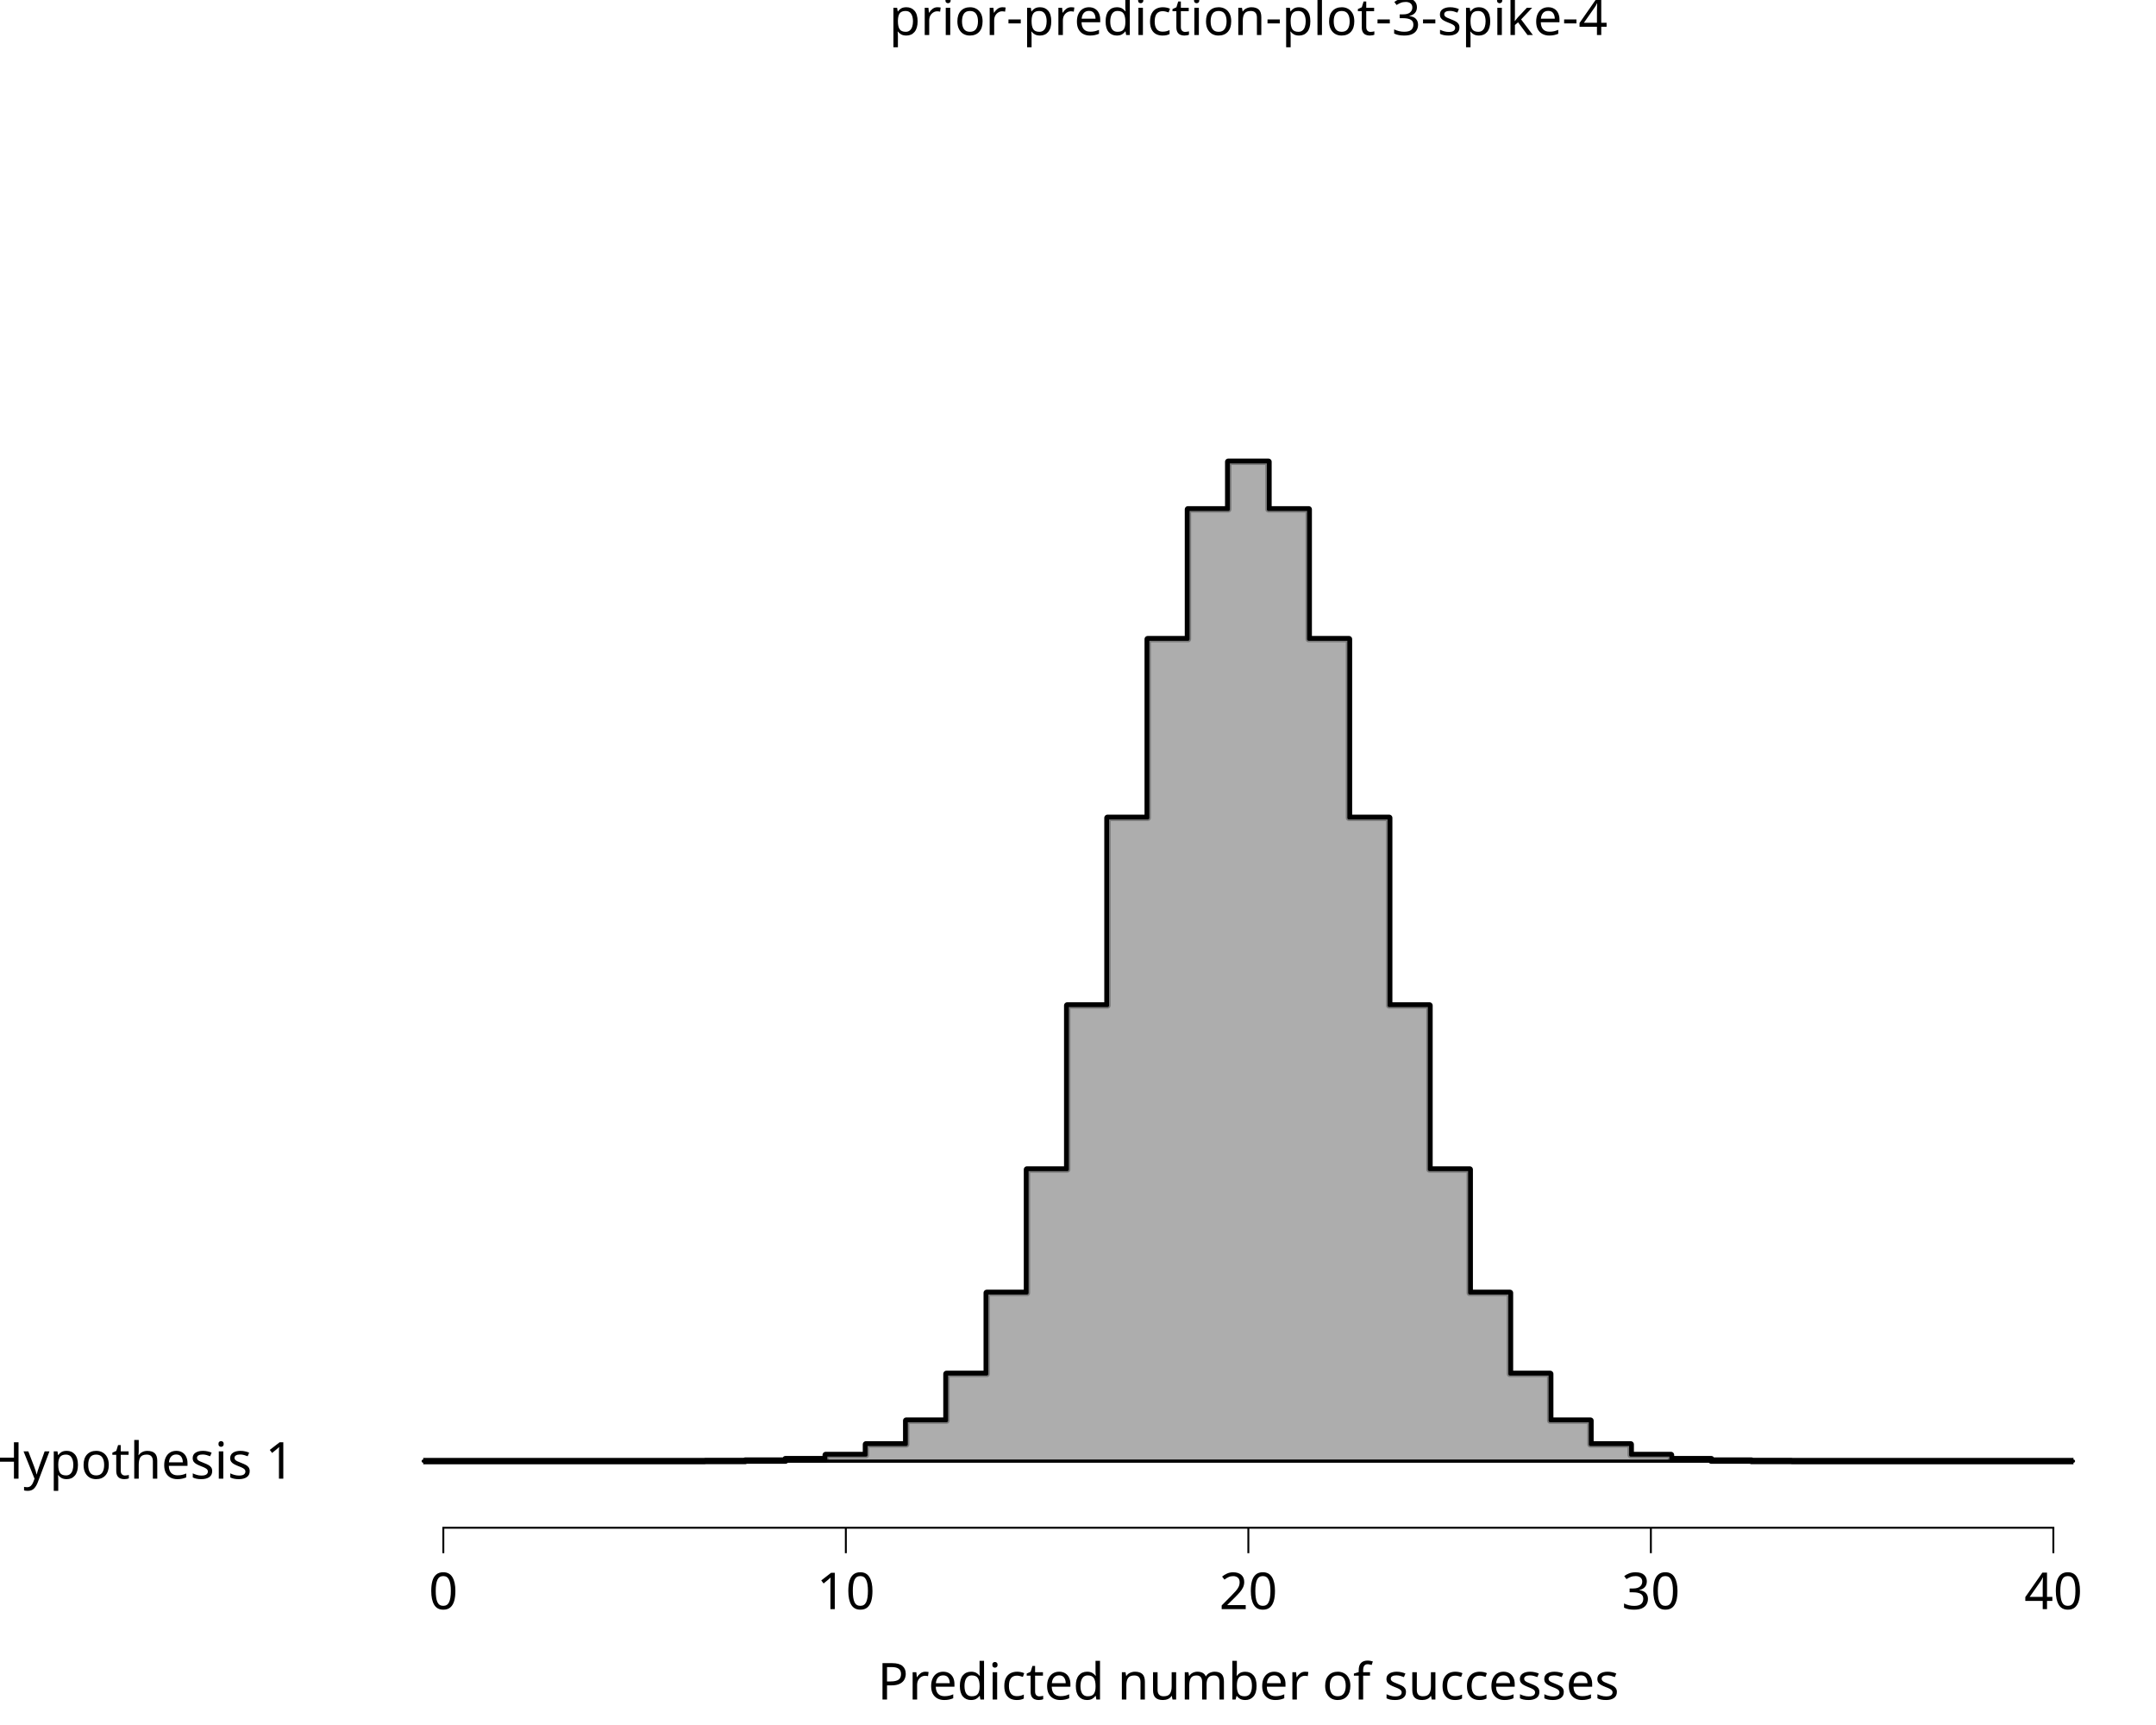
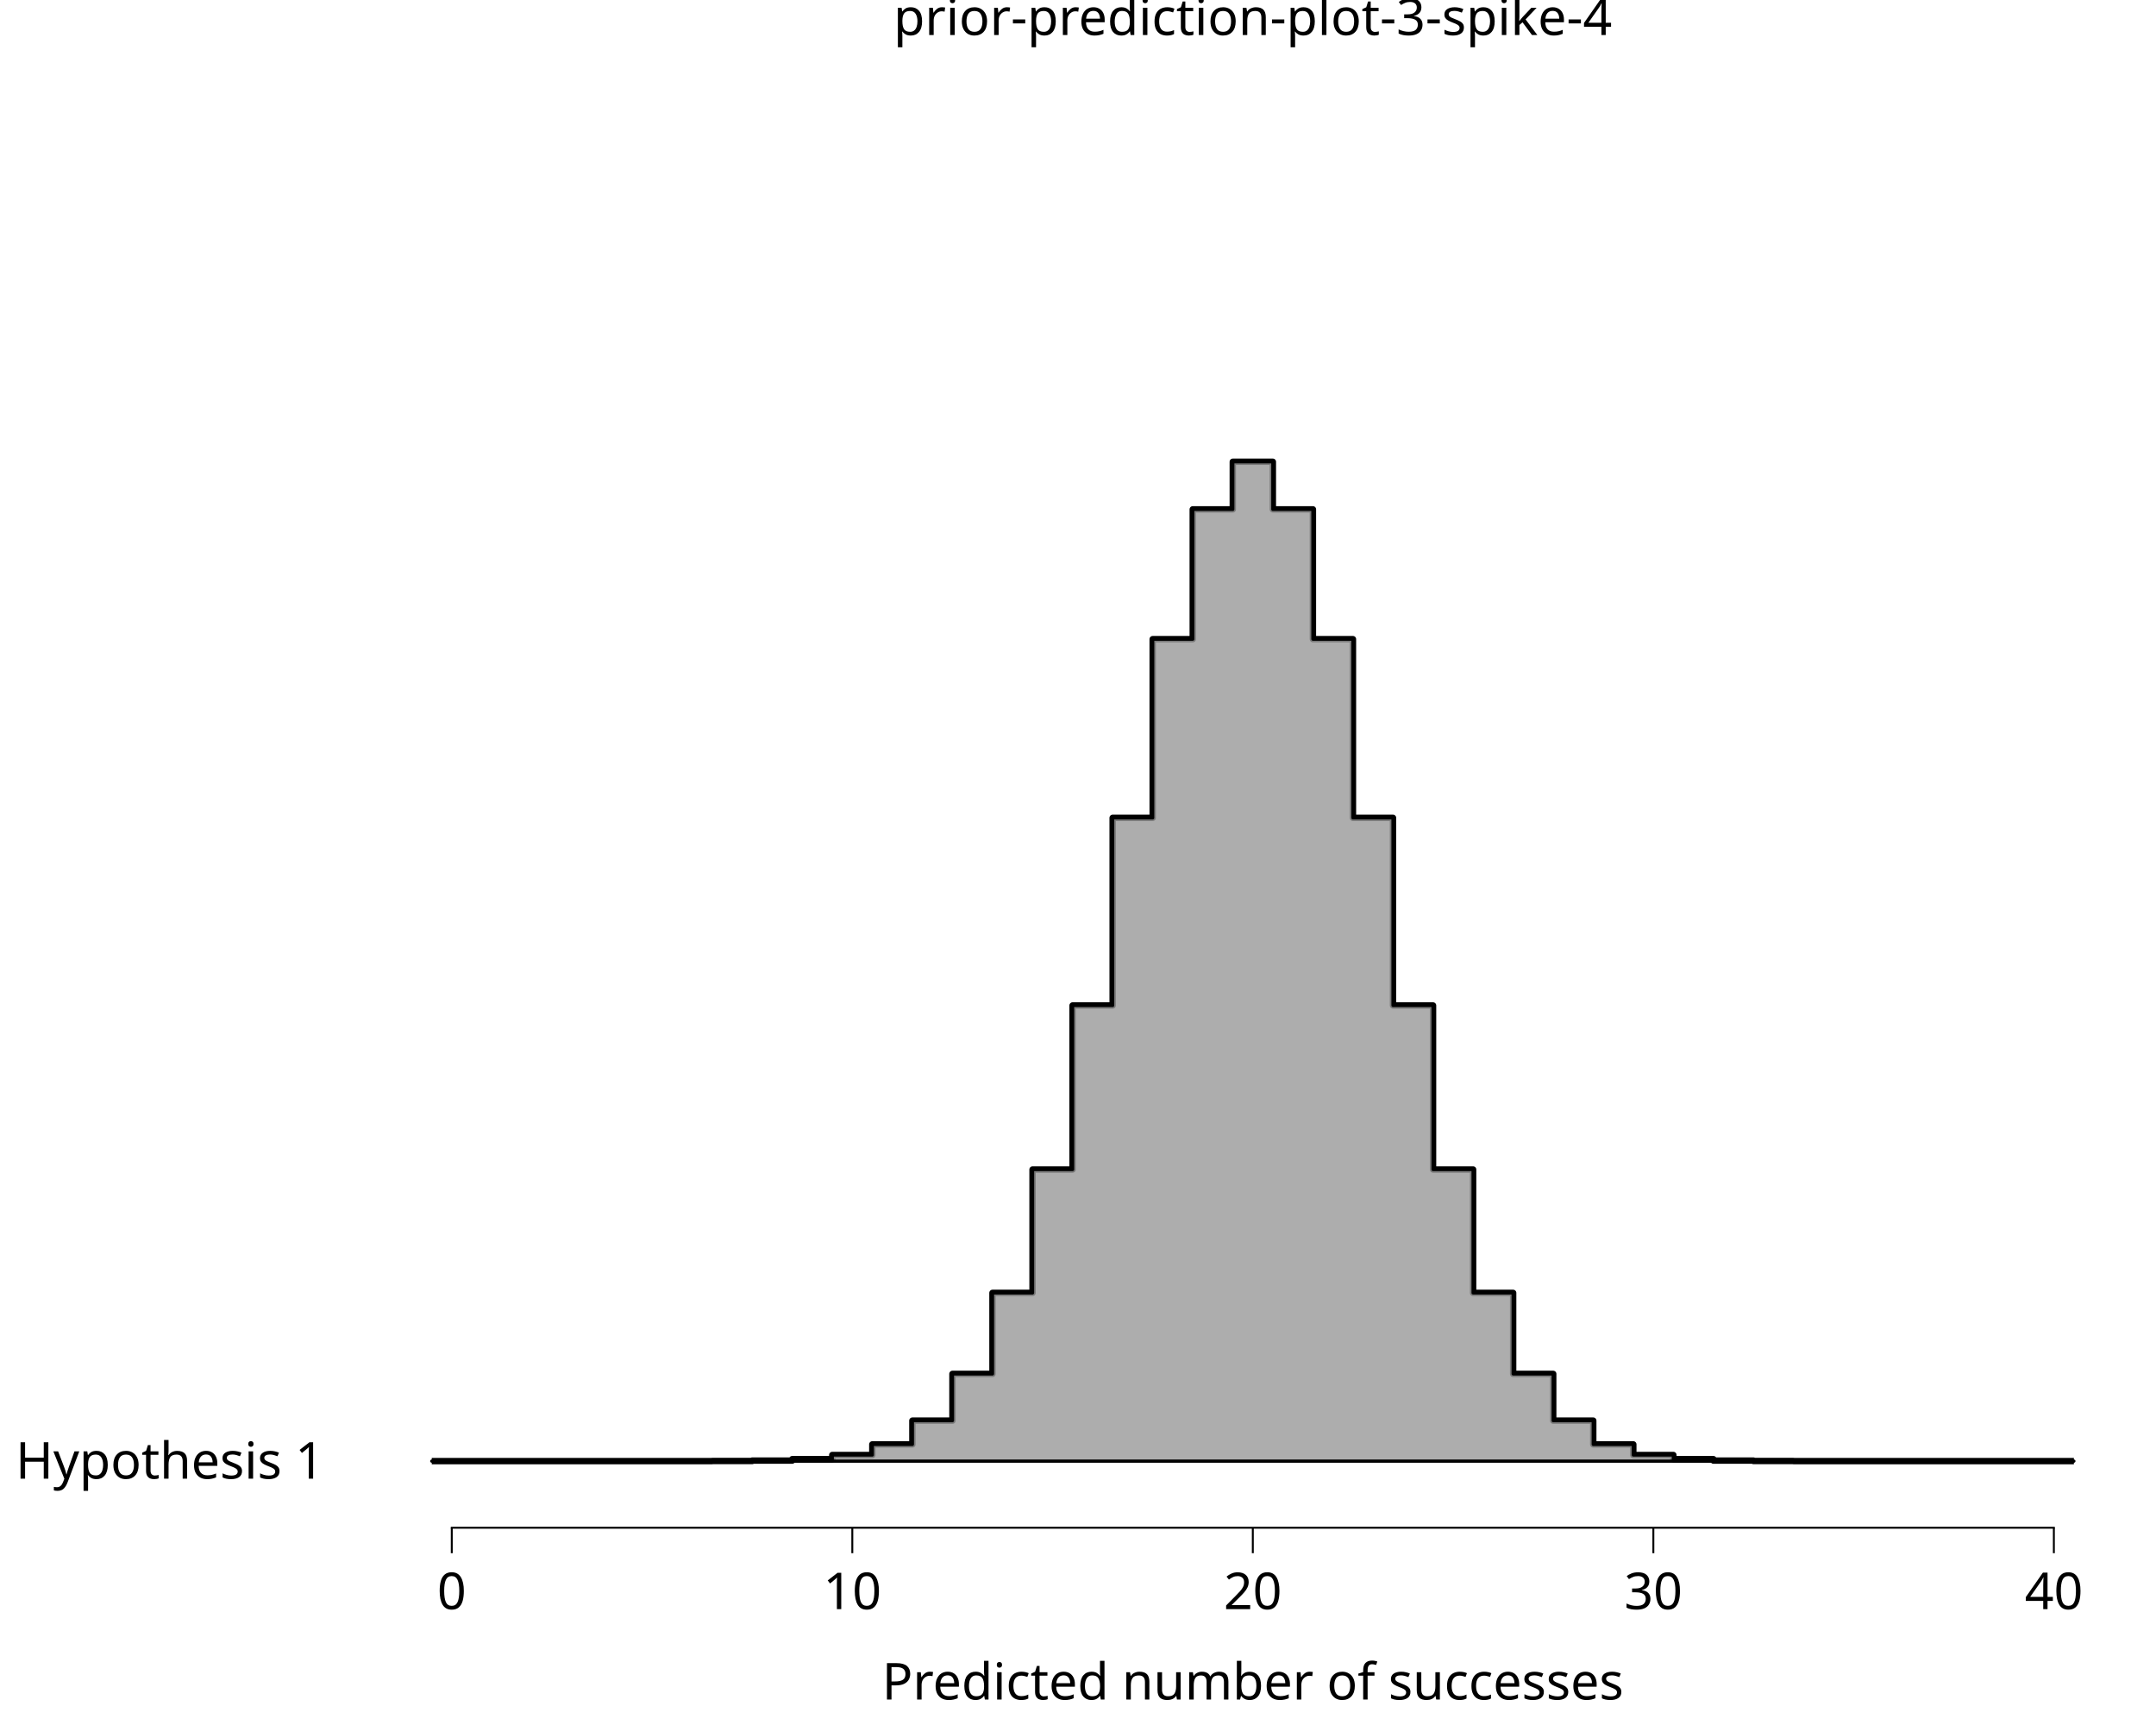
<svg xmlns="http://www.w3.org/2000/svg" class="svglite" data-engine-version="2.0" width="720.00pt" height="576.00pt" viewBox="0 0 720.00 576.00">
  <defs>
    <style type="text/css">
    .svglite line, .svglite polyline, .svglite polygon, .svglite path, .svglite rect, .svglite circle {
      fill: none;
      stroke: #000000;
      stroke-linecap: round;
      stroke-linejoin: round;
      stroke-miterlimit: 10.00;
    }
  </style>
  </defs>
  <rect width="100%" height="100%" style="stroke: none; fill: #FFFFFF;" />
  <defs>
    <clipPath id="cpMC4wMHw3MjAuMDB8MC4wMHw1NzYuMDA=">
      <rect x="0.00" y="0.00" width="720.00" height="576.00" />
    </clipPath>
  </defs>
  <g clip-path="url(#cpMC4wMHw3MjAuMDB8MC4wMHw1NzYuMDA=)">
    <rect x="0.00" y="0.00" width="720.00" height="576.00" style="stroke-width: 10.67; stroke: none;" />
-     <rect x="113.78" y="20.71" width="606.22" height="489.43" style="stroke-width: 10.67; stroke: none;" />
-     <polyline points="141.33,487.89 154.77,487.89 154.77,487.89 168.21,487.89 168.21,487.89 181.66,487.89 181.66,487.89 195.10,487.89 195.10,487.89 208.54,487.89 208.54,487.89 221.98,487.89 221.98,487.88 235.42,487.88 235.42,487.85 248.87,487.85 248.87,487.71 262.31,487.71 262.31,487.23 275.75,487.23 275.75,485.84 289.19,485.84 289.19,482.30 302.63,482.30 302.63,474.37 316.07,474.37 316.07,458.76 329.52,458.76 329.52,431.71 342.96,431.71 342.96,390.51 356.40,390.51 356.40,335.74 369.84,335.74 369.84,273.09 383.28,273.09 383.28,213.42 396.72,213.42 396.72,170.08 410.17,170.08 410.17,154.19 423.61,154.19 423.61,170.08 437.05,170.08 437.05,213.42 450.49,213.42 450.49,273.09 463.93,273.09 463.93,335.74 477.38,335.74 477.38,390.51 490.82,390.51 490.82,431.71 504.26,431.71 504.26,458.76 517.70,458.76 517.70,474.37 531.14,474.37 531.14,482.30 544.58,482.30 544.58,485.84 558.03,485.84 558.03,487.23 571.47,487.23 571.47,487.71 584.91,487.71 584.91,487.85 598.35,487.85 598.35,487.88 611.79,487.88 611.79,487.89 625.24,487.89 625.24,487.89 638.68,487.89 638.68,487.89 652.12,487.89 652.12,487.89 665.56,487.89 665.56,487.89 679.00,487.89 679.00,487.89 692.44,487.89 " style="stroke-width: 2.13; stroke-linecap: butt;" />
-     <polygon points="141.33,487.89 141.33,487.89 154.77,487.89 154.77,487.89 168.21,487.89 168.21,487.89 181.66,487.89 181.66,487.89 195.10,487.89 195.10,487.89 208.54,487.89 208.54,487.89 221.98,487.89 221.98,487.88 235.42,487.88 235.42,487.85 248.87,487.85 248.87,487.71 262.31,487.71 262.31,487.23 275.75,487.23 275.75,485.84 289.19,485.84 289.19,482.30 302.63,482.30 302.63,474.37 316.07,474.37 316.07,458.76 329.52,458.76 329.52,431.71 342.96,431.71 342.96,390.51 356.40,390.51 356.40,335.74 369.84,335.74 369.84,273.09 383.28,273.09 383.28,213.42 396.72,213.42 396.72,170.08 410.17,170.08 410.17,154.19 423.61,154.19 423.61,170.08 437.05,170.08 437.05,213.42 450.49,213.42 450.49,273.09 463.93,273.09 463.93,335.74 477.38,335.74 477.38,390.51 490.82,390.51 490.82,431.71 504.26,431.71 504.26,458.76 517.70,458.76 517.70,474.37 531.14,474.37 531.14,482.30 544.58,482.30 544.58,485.84 558.03,485.84 558.03,487.23 571.47,487.23 571.47,487.71 584.91,487.71 584.91,487.85 598.35,487.85 598.35,487.88 611.79,487.88 611.79,487.89 625.24,487.89 625.24,487.89 638.68,487.89 638.68,487.89 652.12,487.89 652.12,487.89 665.56,487.89 665.56,487.89 679.00,487.89 679.00,487.89 692.44,487.89 692.44,487.89 " style="stroke-width: 1.07; stroke-linecap: butt; fill: #999999; fill-opacity: 0.80;" />
-     <line x1="147.73" y1="510.14" x2="686.04" y2="510.14" style="stroke-width: 0.64; stroke-linecap: butt;" />
-     <rect x="113.78" y="20.71" width="606.22" height="489.43" style="stroke-width: 0.00; stroke: none;" />
-     <text x="98.30" y="493.74" text-anchor="end" style="font-size: 17.00px; font-family: sans;" textLength="98.30px" lengthAdjust="spacingAndGlyphs">Hypothesis 1</text>
-     <polyline points="113.78,510.14 720.00,510.14 " style="stroke-width: 0.00; stroke: none; stroke-linecap: butt;" />
-     <polyline points="148.05,518.64 148.05,510.14 " style="stroke-width: 0.64; stroke-linecap: butt;" />
-     <polyline points="282.47,518.64 282.47,510.14 " style="stroke-width: 0.64; stroke-linecap: butt;" />
-     <polyline points="416.89,518.64 416.89,510.14 " style="stroke-width: 0.64; stroke-linecap: butt;" />
-     <polyline points="551.31,518.64 551.31,510.14 " style="stroke-width: 0.64; stroke-linecap: butt;" />
-     <polyline points="685.72,518.64 685.72,510.14 " style="stroke-width: 0.64; stroke-linecap: butt;" />
-     <text x="148.05" y="537.32" text-anchor="middle" style="font-size: 17.00px; font-family: sans;" textLength="9.46px" lengthAdjust="spacingAndGlyphs">0</text>
-     <text x="282.47" y="537.32" text-anchor="middle" style="font-size: 17.00px; font-family: sans;" textLength="18.91px" lengthAdjust="spacingAndGlyphs">10</text>
-     <text x="416.89" y="537.32" text-anchor="middle" style="font-size: 17.00px; font-family: sans;" textLength="18.91px" lengthAdjust="spacingAndGlyphs">20</text>
-     <text x="551.31" y="537.32" text-anchor="middle" style="font-size: 17.00px; font-family: sans;" textLength="18.91px" lengthAdjust="spacingAndGlyphs">30</text>
-     <text x="685.72" y="537.32" text-anchor="middle" style="font-size: 17.00px; font-family: sans;" textLength="18.91px" lengthAdjust="spacingAndGlyphs">40</text>
-     <text x="416.89" y="567.49" text-anchor="middle" style="font-size: 17.00px; font-family: sans;" textLength="237.23px" lengthAdjust="spacingAndGlyphs">Predicted number of successes</text>
-     <text x="416.89" y="11.70" text-anchor="middle" style="font-size: 17.00px; font-family: sans;" textLength="222.04px" lengthAdjust="spacingAndGlyphs">prior-prediction-plot-3-spike-4</text>
+     <rect x="116.76" y="20.71" width="603.24" height="489.43" style="stroke-width: 10.67; stroke: none;" />
+     <polyline points="144.18,487.89 157.56,487.89 157.56,487.89 170.93,487.89 170.93,487.89 184.31,487.89 184.31,487.89 197.69,487.89 197.69,487.89 211.06,487.89 211.06,487.89 224.44,487.89 224.44,487.88 237.81,487.88 237.81,487.85 251.19,487.85 251.19,487.71 264.56,487.71 264.56,487.23 277.94,487.23 277.94,485.84 291.31,485.84 291.31,482.30 304.69,482.30 304.69,474.37 318.07,474.37 318.07,458.76 331.44,458.76 331.44,431.71 344.82,431.71 344.82,390.51 358.19,390.51 358.19,335.74 371.57,335.74 371.57,273.09 384.94,273.09 384.94,213.42 398.32,213.42 398.32,170.08 411.69,170.08 411.69,154.19 425.07,154.19 425.07,170.08 438.45,170.08 438.45,213.42 451.82,213.42 451.82,273.09 465.20,273.09 465.20,335.74 478.57,335.74 478.57,390.51 491.95,390.51 491.95,431.71 505.32,431.71 505.32,458.76 518.70,458.76 518.70,474.37 532.07,474.37 532.07,482.30 545.45,482.30 545.45,485.84 558.82,485.84 558.82,487.23 572.20,487.23 572.20,487.71 585.58,487.71 585.58,487.85 598.95,487.85 598.95,487.88 612.33,487.88 612.33,487.89 625.70,487.89 625.70,487.89 639.08,487.89 639.08,487.89 652.45,487.89 652.45,487.89 665.83,487.89 665.83,487.89 679.20,487.89 679.20,487.89 692.58,487.89 " style="stroke-width: 2.13; stroke-linecap: butt;" />
+     <polygon points="144.18,487.89 144.18,487.89 157.56,487.89 157.56,487.89 170.93,487.89 170.93,487.89 184.31,487.89 184.31,487.89 197.69,487.89 197.69,487.89 211.06,487.89 211.06,487.89 224.44,487.89 224.44,487.88 237.81,487.88 237.81,487.85 251.19,487.85 251.19,487.71 264.56,487.71 264.56,487.23 277.94,487.23 277.94,485.84 291.31,485.84 291.31,482.30 304.69,482.30 304.69,474.37 318.07,474.37 318.07,458.76 331.44,458.76 331.44,431.71 344.82,431.71 344.82,390.51 358.19,390.51 358.19,335.74 371.57,335.74 371.57,273.09 384.94,273.09 384.94,213.42 398.32,213.42 398.32,170.08 411.69,170.08 411.69,154.19 425.07,154.19 425.07,170.08 438.45,170.08 438.45,213.42 451.82,213.42 451.82,273.09 465.20,273.09 465.20,335.74 478.57,335.74 478.57,390.51 491.95,390.51 491.95,431.71 505.32,431.71 505.32,458.76 518.70,458.76 518.70,474.37 532.07,474.37 532.07,482.30 545.45,482.30 545.45,485.84 558.82,485.84 558.82,487.23 572.20,487.23 572.20,487.71 585.58,487.71 585.58,487.85 598.95,487.85 598.95,487.88 612.33,487.88 612.33,487.89 625.70,487.89 625.70,487.89 639.08,487.89 639.08,487.89 652.45,487.89 652.45,487.89 665.83,487.89 665.83,487.89 679.20,487.89 679.20,487.89 692.58,487.89 692.58,487.89 " style="stroke-width: 1.07; stroke-linecap: butt; fill: #999999; fill-opacity: 0.80;" />
+     <line x1="150.55" y1="510.14" x2="686.21" y2="510.14" style="stroke-width: 0.64; stroke-linecap: butt;" />
+     <rect x="116.76" y="20.71" width="603.24" height="489.43" style="stroke-width: 0.00; stroke: none;" />
+     <text x="108.26" y="493.74" text-anchor="end" style="font-size: 17.00px; font-family: sans;" textLength="98.30px" lengthAdjust="spacingAndGlyphs">Hypothesis 1</text>
+     <polyline points="116.76,510.14 720.00,510.14 " style="stroke-width: 0.00; stroke: none; stroke-linecap: butt;" />
+     <polyline points="150.87,518.64 150.87,510.14 " style="stroke-width: 0.64; stroke-linecap: butt;" />
+     <polyline points="284.63,518.64 284.63,510.14 " style="stroke-width: 0.64; stroke-linecap: butt;" />
+     <polyline points="418.38,518.64 418.38,510.14 " style="stroke-width: 0.64; stroke-linecap: butt;" />
+     <polyline points="552.14,518.64 552.14,510.14 " style="stroke-width: 0.64; stroke-linecap: butt;" />
+     <polyline points="685.89,518.64 685.89,510.14 " style="stroke-width: 0.64; stroke-linecap: butt;" />
+     <text x="150.87" y="537.32" text-anchor="middle" style="font-size: 17.00px; font-family: sans;" textLength="9.46px" lengthAdjust="spacingAndGlyphs">0</text>
+     <text x="284.63" y="537.32" text-anchor="middle" style="font-size: 17.00px; font-family: sans;" textLength="18.91px" lengthAdjust="spacingAndGlyphs">10</text>
+     <text x="418.38" y="537.32" text-anchor="middle" style="font-size: 17.00px; font-family: sans;" textLength="18.91px" lengthAdjust="spacingAndGlyphs">20</text>
+     <text x="552.14" y="537.32" text-anchor="middle" style="font-size: 17.00px; font-family: sans;" textLength="18.91px" lengthAdjust="spacingAndGlyphs">30</text>
+     <text x="685.89" y="537.32" text-anchor="middle" style="font-size: 17.00px; font-family: sans;" textLength="18.91px" lengthAdjust="spacingAndGlyphs">40</text>
+     <text x="418.38" y="567.49" text-anchor="middle" style="font-size: 17.00px; font-family: sans;" textLength="237.23px" lengthAdjust="spacingAndGlyphs">Predicted number of successes</text>
+     <text x="418.38" y="11.70" text-anchor="middle" style="font-size: 17.00px; font-family: sans;" textLength="222.04px" lengthAdjust="spacingAndGlyphs">prior-prediction-plot-3-spike-4</text>
  </g>
</svg>
